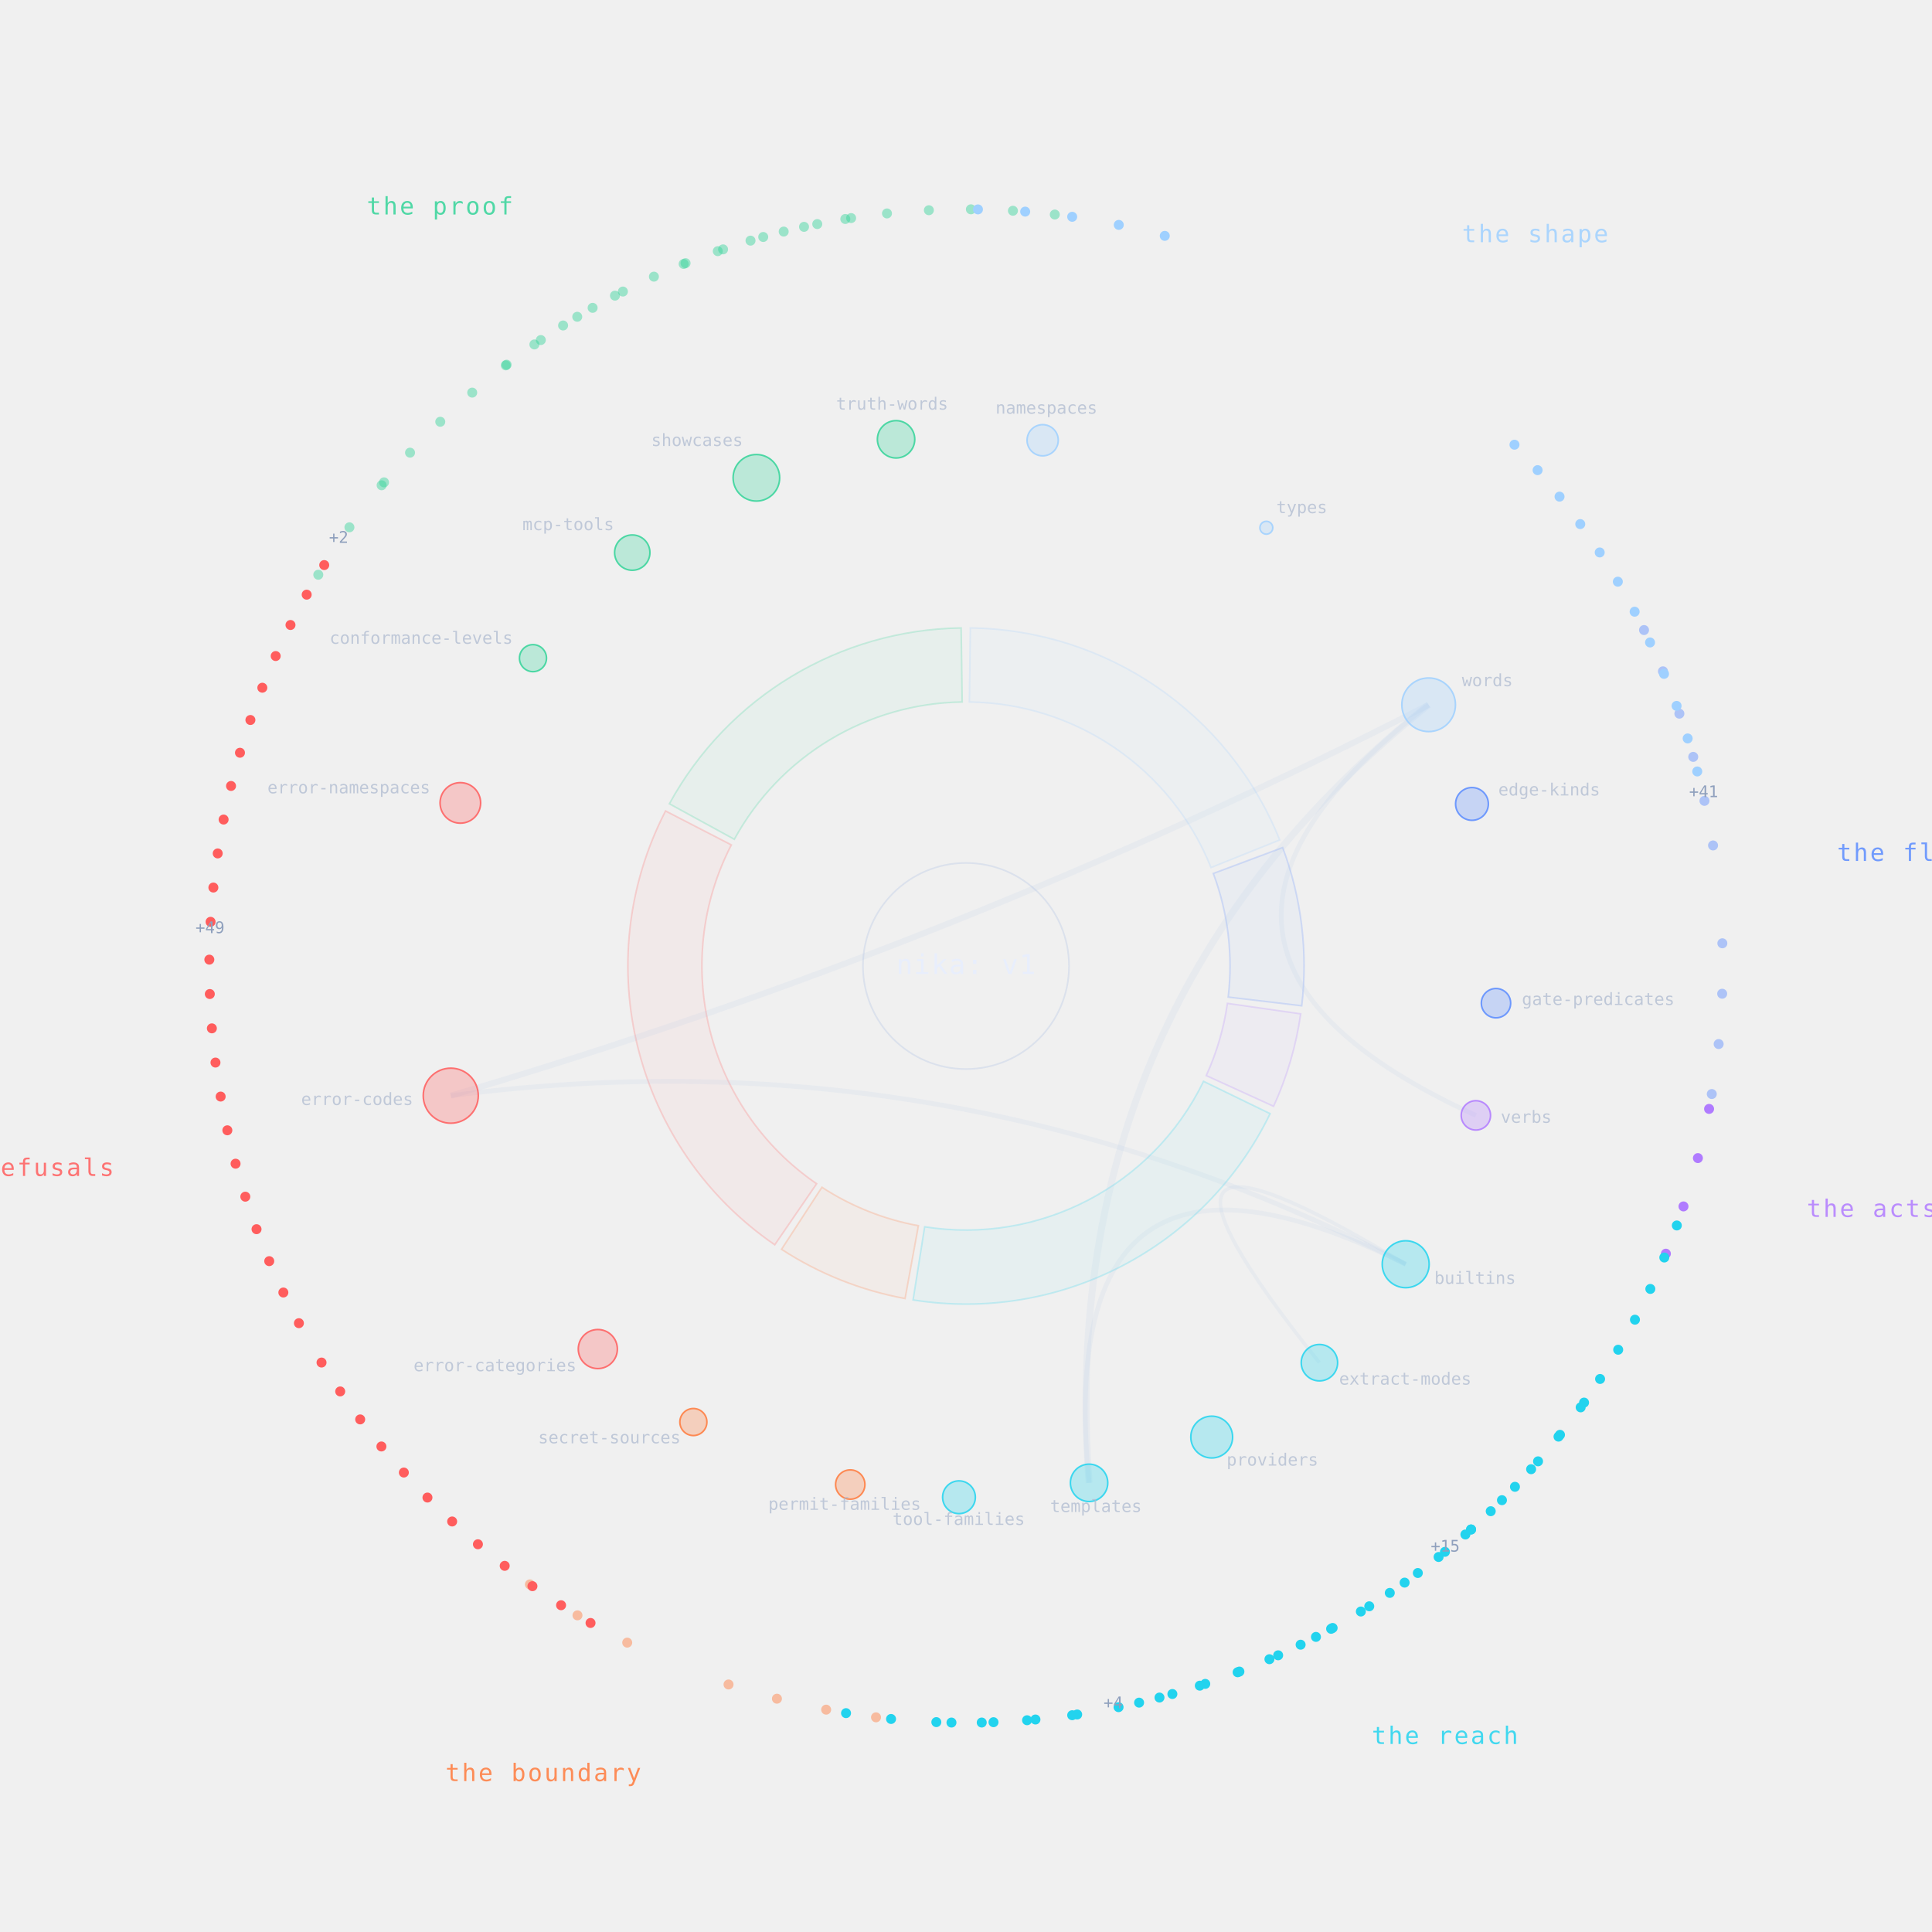
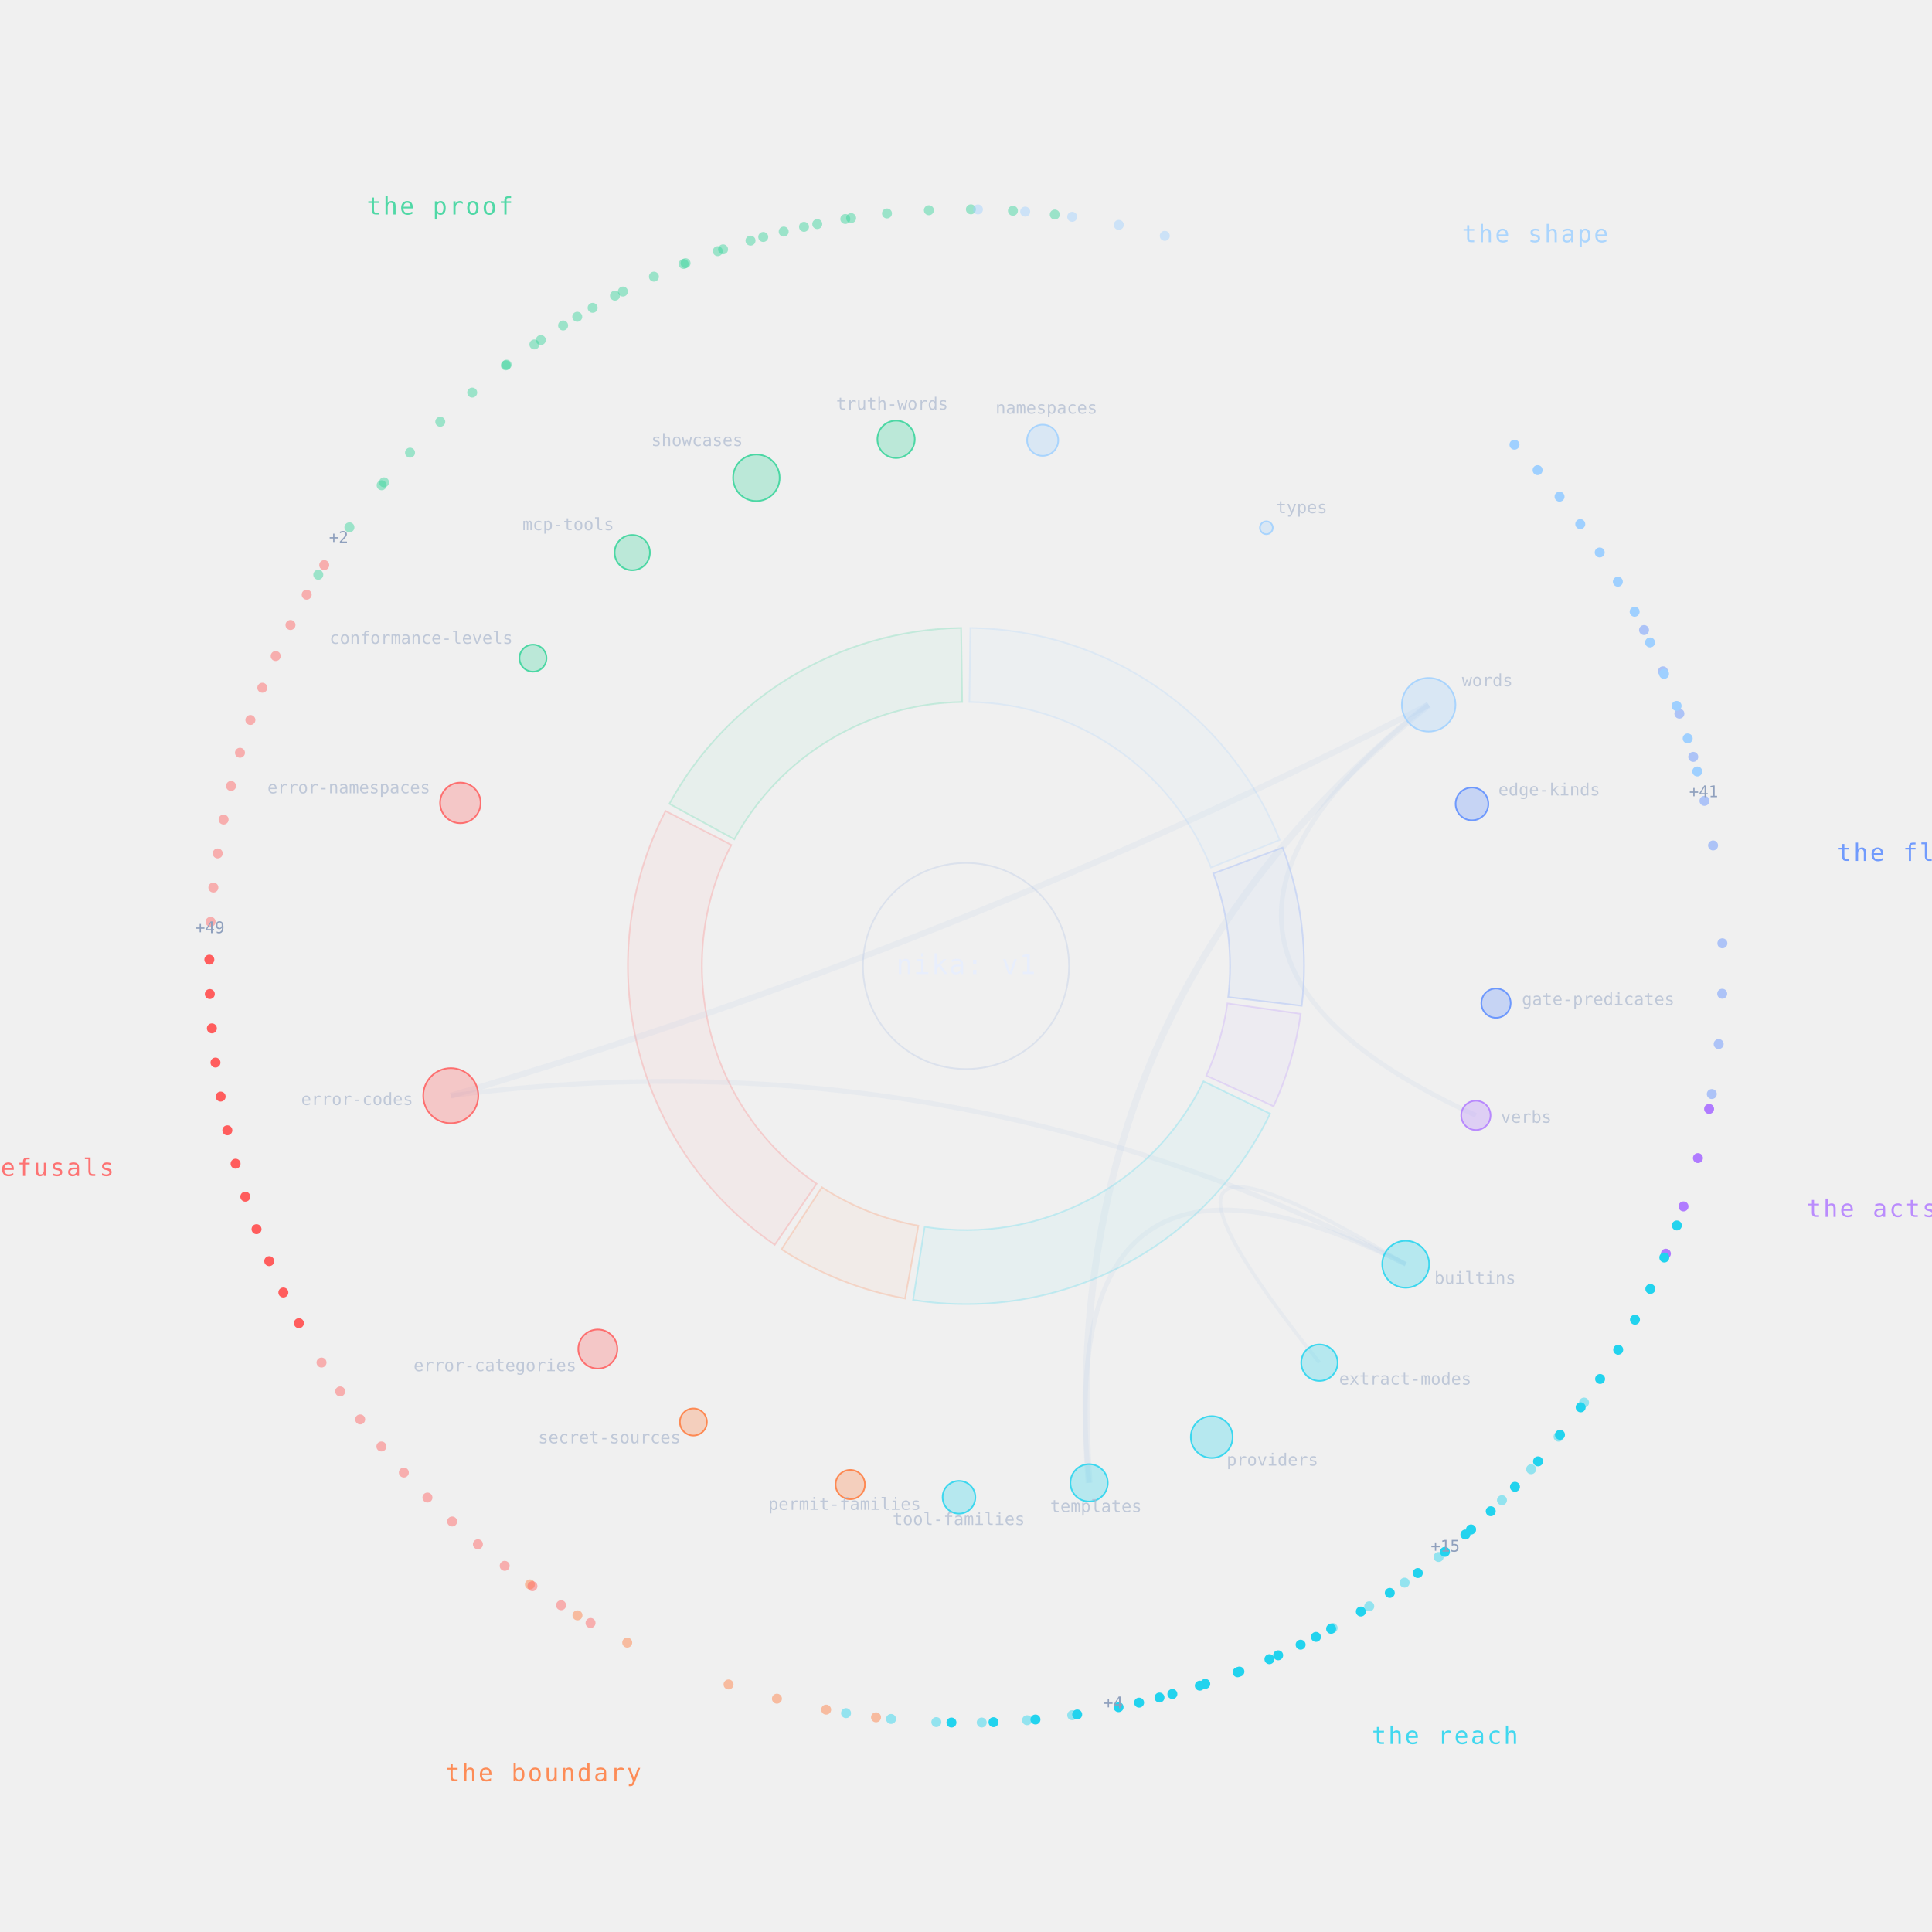
<svg xmlns="http://www.w3.org/2000/svg" class="cst" viewBox="0 0 1200 1200" role="img" aria-label="The Nika language constellation: seven layers, every set, the counted members. The list below the drawing carries the same truth in reading order.">
  <style>
  .cst { font-family: ui-monospace, 'SF Mono', Menlo, monospace; }
  .cst-sector { fill-opacity: .05; stroke-opacity: .22; stroke-width: 1; transition: fill-opacity .18s ease; }
  .cst-sector:hover { fill-opacity: .12; }
  .cst-laylab { font-size: 15px; letter-spacing: .08em; text-transform: lowercase; fill-opacity: .85; }
  .cst-setdot { stroke-opacity: .85; fill-opacity: .28; }
  .cst-setlab { font-size: 10.5px; fill: #aebad0; fill-opacity: .75; }
  .cst-star a { transform-box: fill-box; transform-origin: center; transition: transform .15s ease; }
  .cst-star a:hover, .cst-star a:focus-visible { transform: scale(1.8); }
  .cst-star a:focus-visible circle { stroke: #fff; stroke-width: 1.2; }
  .cst-star--soon { opacity: .45; }
  .cst-agg { font-size: 10px; fill: #8fa0bd; }
  .cst-agg a:hover text, .cst-agg a:focus-visible text { fill: #e8eefc; }
  .cst-lk { fill: none; stroke: #9db4e0; stroke-opacity: .10; }
  .cst-core { fill: #e8eefc; font-size: 17px; letter-spacing: .04em; }
  .cst-corering { fill: none; stroke: #9db4e0; stroke-opacity: .25; }
  @media (prefers-reduced-motion: reduce) { .cst-sector, .cst-star a { transition: none; } }
  </style>
  <path class="cst-sector" data-layer="shape" d="M 602.69 390.02 A 210 210 0 0 1 794.86 521.72 L 752.18 538.86 A 164 164 0 0 0 602.10 436.01 Z" fill="#9fd0ff" stroke="#9fd0ff" />
  <text class="cst-laylab" x="908.09" y="150.44" text-anchor="start" fill="#9fd0ff">the shape</text>
  <path class="cst-sector" data-layer="flow" d="M 796.69 526.42 A 210 210 0 0 1 808.54 624.72 L 762.86 619.31 A 164 164 0 0 0 753.60 542.53 Z" fill="#5b8cff" stroke="#5b8cff" />
  <text class="cst-laylab" x="1141.08" y="534.76" text-anchor="start" fill="#5b8cff">the flow</text>
  <path class="cst-sector" data-layer="acts" d="M 807.89 629.72 A 210 210 0 0 1 791.06 687.16 L 749.21 668.07 A 164 164 0 0 0 762.35 623.21 Z" fill="#b07bff" stroke="#b07bff" />
  <text class="cst-laylab" x="1122.24" y="755.84" text-anchor="start" fill="#b07bff">the acts</text>
  <path class="cst-sector" data-layer="reach" d="M 788.91 691.72 A 210 210 0 0 1 567.12 807.41 L 574.32 761.98 A 164 164 0 0 0 747.53 671.63 Z" fill="#22d3ee" stroke="#22d3ee" />
  <text class="cst-laylab" x="852.05" y="1083.21" text-anchor="start" fill="#22d3ee">the reach</text>
  <path class="cst-sector" data-layer="boundary" d="M 562.16 806.56 A 210 210 0 0 1 485.41 775.98 L 510.51 737.43 A 164 164 0 0 0 570.44 761.31 Z" fill="#ff7a3c" stroke="#ff7a3c" />
  <text class="cst-laylab" x="398.25" y="1106.28" text-anchor="end" fill="#ff7a3c">the boundary</text>
  <path class="cst-sector" data-layer="refusals" d="M 481.22 773.18 A 210 210 0 0 1 413.38 503.70 L 454.26 524.79 A 164 164 0 0 0 507.24 735.24 Z" fill="#ff5d5d" stroke="#ff5d5d" />
  <text class="cst-laylab" x="70.83" y="730.39" text-anchor="end" fill="#ff5d5d">the refusals</text>
  <path class="cst-sector" data-layer="proof" d="M 415.75 499.25 A 210 210 0 0 1 596.98 390.02 L 597.64 436.02 A 164 164 0 0 0 456.11 521.32 Z" fill="#34d399" stroke="#34d399" />
  <text class="cst-laylab" x="318.68" y="133.22" text-anchor="end" fill="#34d399">the proof</text>
  <path class="cst-lk" data-kind="accepts" d="M 916.69 692.78 Q 690.61 589.58 887.36 437.75" stroke-width="2.95" />
  <path class="cst-lk" data-kind="carries" d="M 873.1 785.24 Q 673.89 664.74 819.52 846.39" stroke-width="2.26" />
  <path class="cst-lk" data-kind="carries" d="M 676.45 921.02 Q 654.57 623.82 887.36 437.75" stroke-width="4.31" />
  <path class="cst-lk" data-kind="grants" d="M 676.45 921.02 Q 652.43 675.94 873.1 785.24" stroke-width="2.92" />
  <path class="cst-lk" data-kind="names" d="M 279.98 680.55 Q 592.96 639.87 873.1 785.24" stroke-width="3.03" />
  <path class="cst-lk" data-kind="names" d="M 279.98 680.55 Q 595.1 587.75 887.36 437.75" stroke-width="3.78" />
  <circle class="cst-setdot" data-set="verbs" cx="916.69" cy="692.78" r="9.11" fill="#b07bff" stroke="#b07bff" />
  <text class="cst-setlab" x="932.13" y="697.39" text-anchor="start">verbs</text>
  <circle class="cst-setdot" data-set="permit-families" cx="528.11" cy="922.07" r="9.11" fill="#ff7a3c" stroke="#ff7a3c" />
  <text class="cst-setlab" x="524.61" y="937.79" text-anchor="middle">permit-families</text>
  <circle class="cst-setdot" data-set="secret-sources" cx="430.67" cy="883.25" r="8.4" fill="#ff7a3c" stroke="#ff7a3c" />
  <text class="cst-setlab" x="422.76" y="896.47" text-anchor="end">secret-sources</text>
  <circle class="cst-setdot" data-set="edge-kinds" cx="914.27" cy="499.33" r="10.18" fill="#5b8cff" stroke="#5b8cff" />
  <text class="cst-setlab" x="930.63" y="494.09" text-anchor="start">edge-kinds</text>
  <circle class="cst-setdot" data-set="gate-predicates" cx="929.19" cy="623.08" r="9.11" fill="#5b8cff" stroke="#5b8cff" />
  <text class="cst-setlab" x="945.26" y="624.21" text-anchor="start">gate-predicates</text>
  <circle class="cst-setdot" data-set="conformance-levels" cx="331.04" cy="408.79" r="8.4" fill="#34d399" stroke="#34d399" />
  <text class="cst-setlab" x="318.49" y="399.86" text-anchor="end">conformance-levels</text>
  <circle class="cst-setdot" data-set="mcp-tools" cx="392.71" cy="343.23" r="10.97" fill="#34d399" stroke="#34d399" />
  <text class="cst-setlab" x="381.38" y="329.28" text-anchor="end">mcp-tools</text>
  <circle class="cst-setdot" data-set="showcases" cx="469.8" cy="296.77" r="14.46" fill="#34d399" stroke="#34d399" />
  <text class="cst-setlab" x="461.40" y="277.02" text-anchor="end">showcases</text>
  <circle class="cst-setdot" data-set="truth-words" cx="556.57" cy="272.87" r="11.61" fill="#34d399" stroke="#34d399" />
  <text class="cst-setlab" x="554.11" y="254.42" text-anchor="middle">truth-words</text>
  <circle class="cst-setdot" data-set="builtins" cx="873.1" cy="785.24" r="14.58" fill="#22d3ee" stroke="#22d3ee" />
  <text class="cst-setlab" x="890.91" y="797.42" text-anchor="start">builtins</text>
  <circle class="cst-setdot" data-set="extract-modes" cx="819.52" cy="846.39" r="11.31" fill="#22d3ee" stroke="#22d3ee" />
  <text class="cst-setlab" x="831.74" y="860.02" text-anchor="start">extract-modes</text>
  <circle class="cst-setdot" data-set="providers" cx="752.62" cy="892.59" r="12.99" fill="#22d3ee" stroke="#22d3ee" />
  <text class="cst-setlab" x="761.87" y="910.31" text-anchor="start">providers</text>
  <circle class="cst-setdot" data-set="templates" cx="676.45" cy="921.02" r="11.61" fill="#22d3ee" stroke="#22d3ee" />
  <text class="cst-setlab" x="680.71" y="939.14" text-anchor="middle">templates</text>
  <circle class="cst-setdot" data-set="tool-families" cx="595.64" cy="929.97" r="10.18" fill="#22d3ee" stroke="#22d3ee" />
  <text class="cst-setlab" x="595.48" y="947.15" text-anchor="middle">tool-families</text>
  <circle class="cst-setdot" data-set="error-categories" cx="371.32" cy="837.92" r="12.14" fill="#ff5d5d" stroke="#ff5d5d" />
  <text class="cst-setlab" x="358.01" y="851.67" text-anchor="end">error-categories</text>
  <circle class="cst-setdot" data-set="error-codes" cx="279.98" cy="680.55" r="17.1" fill="#ff5d5d" stroke="#ff5d5d" />
  <text class="cst-setlab" x="256.58" y="686.32" text-anchor="end">error-codes</text>
  <circle class="cst-setdot" data-set="error-namespaces" cx="285.93" cy="498.7" r="12.6" fill="#ff5d5d" stroke="#ff5d5d" />
  <text class="cst-setlab" x="267.25" y="492.75" text-anchor="end">error-namespaces</text>
  <circle class="cst-setdot" data-set="namespaces" cx="647.62" cy="273.45" r="9.69" fill="#9fd0ff" stroke="#9fd0ff" />
  <text class="cst-setlab" x="649.96" y="256.93" text-anchor="middle">namespaces</text>
  <circle class="cst-setdot" data-set="types" cx="786.55" cy="327.79" r="4" fill="#9fd0ff" stroke="#9fd0ff" />
  <text class="cst-setlab" x="792.77" y="318.72" text-anchor="start">types</text>
  <circle class="cst-setdot" data-set="words" cx="887.36" cy="437.75" r="16.66" fill="#9fd0ff" stroke="#9fd0ff" />
  <text class="cst-setlab" x="908.01" y="426.20" text-anchor="start">words</text>
  <g class="cst-star">
    <a href="/verbs/agent" tabindex="-1">
      <circle cx="1061.54" cy="688.76" r="3.1" fill="#b07bff" stroke="#b07bff" stroke-width="0" />
    </a>
  </g>
  <g class="cst-star">
    <a href="/verbs/exec" tabindex="-1">
      <circle cx="1054.6" cy="719.31" r="3.1" fill="#b07bff" stroke="#b07bff" stroke-width="0" />
    </a>
  </g>
  <g class="cst-star">
    <a href="/verbs/infer" tabindex="-1">
      <circle cx="1045.65" cy="749.33" r="3.1" fill="#b07bff" stroke="#b07bff" stroke-width="0" />
    </a>
  </g>
  <g class="cst-star">
    <a href="/verbs/invoke" tabindex="-1">
      <circle cx="1034.71" cy="778.69" r="3.1" fill="#b07bff" stroke="#b07bff" stroke-width="0" />
    </a>
  </g>
  <g class="cst-star cst-star--soon">
    <circle cx="544.11" cy="1066.66" r="3.1" fill="#ff7a3c" stroke="#ff7a3c" stroke-width="0" />
  </g>
  <g class="cst-star cst-star--soon">
    <circle cx="513.14" cy="1061.9" r="3.1" fill="#ff7a3c" stroke="#ff7a3c" stroke-width="0" />
  </g>
  <g class="cst-star cst-star--soon">
    <circle cx="482.57" cy="1055.09" r="3.1" fill="#ff7a3c" stroke="#ff7a3c" stroke-width="0" />
  </g>
  <g class="cst-star cst-star--soon">
    <circle cx="452.51" cy="1046.26" r="3.1" fill="#ff7a3c" stroke="#ff7a3c" stroke-width="0" />
  </g>
  <g class="cst-star cst-star--soon">
    <circle cx="389.58" cy="1020.26" r="3.1" fill="#ff7a3c" stroke="#ff7a3c" stroke-width="0" />
  </g>
  <g class="cst-star cst-star--soon">
    <circle cx="358.68" cy="1003.32" r="3.1" fill="#ff7a3c" stroke="#ff7a3c" stroke-width="0" />
  </g>
  <g class="cst-star cst-star--soon">
    <circle cx="329.14" cy="984.1" r="3.1" fill="#ff7a3c" stroke="#ff7a3c" stroke-width="0" />
  </g>
  <g class="cst-star cst-star--soon">
    <circle cx="1021.14" cy="391.34" r="3.1" fill="#5b8cff" stroke="#5b8cff" stroke-width="0" />
  </g>
  <g class="cst-star cst-star--soon">
    <circle cx="1032.9" cy="416.97" r="3.1" fill="#5b8cff" stroke="#5b8cff" stroke-width="0" />
  </g>
  <g class="cst-star cst-star--soon">
    <circle cx="1043.09" cy="443.26" r="3.1" fill="#5b8cff" stroke="#5b8cff" stroke-width="0" />
  </g>
  <g class="cst-star cst-star--soon">
    <circle cx="1051.7" cy="470.11" r="3.1" fill="#5b8cff" stroke="#5b8cff" stroke-width="0" />
  </g>
  <g class="cst-star cst-star--soon">
    <circle cx="1058.67" cy="497.43" r="3.1" fill="#5b8cff" stroke="#5b8cff" stroke-width="0" />
  </g>
  <g class="cst-star cst-star--soon">
    <circle cx="1064" cy="525.12" r="3.1" fill="#5b8cff" stroke="#5b8cff" stroke-width="0" />
  </g>
  <g class="cst-star cst-star--soon">
    <circle cx="1069.79" cy="585.9" r="3.1" fill="#5b8cff" stroke="#5b8cff" stroke-width="0" />
  </g>
  <g class="cst-star cst-star--soon">
    <circle cx="1069.68" cy="617.23" r="3.1" fill="#5b8cff" stroke="#5b8cff" stroke-width="0" />
  </g>
  <g class="cst-star cst-star--soon">
    <circle cx="1067.49" cy="648.48" r="3.1" fill="#5b8cff" stroke="#5b8cff" stroke-width="0" />
  </g>
  <g class="cst-star cst-star--soon">
    <circle cx="1063.22" cy="679.52" r="3.1" fill="#5b8cff" stroke="#5b8cff" stroke-width="0" />
  </g>
  <g class="cst-star cst-star--soon">
    <circle cx="197.7" cy="356.98" r="3.1" fill="#34d399" stroke="#34d399" stroke-width="0" />
  </g>
  <g class="cst-star cst-star--soon">
    <circle cx="217.04" cy="327.52" r="3.1" fill="#34d399" stroke="#34d399" stroke-width="0" />
  </g>
  <g class="cst-star cst-star--soon">
    <circle cx="238.54" cy="299.59" r="3.1" fill="#34d399" stroke="#34d399" stroke-width="0" />
  </g>
  <g class="cst-star cst-star--soon">
    <circle cx="237.04" cy="301.41" r="3.1" fill="#34d399" stroke="#34d399" stroke-width="0" />
  </g>
  <g class="cst-star cst-star--soon">
    <circle cx="254.68" cy="281.16" r="3.1" fill="#34d399" stroke="#34d399" stroke-width="0" />
  </g>
  <g class="cst-star cst-star--soon">
    <circle cx="273.46" cy="261.96" r="3.1" fill="#34d399" stroke="#34d399" stroke-width="0" />
  </g>
  <g class="cst-star cst-star--soon">
    <circle cx="293.3" cy="243.86" r="3.1" fill="#34d399" stroke="#34d399" stroke-width="0" />
  </g>
  <g class="cst-star cst-star--soon">
    <circle cx="314.14" cy="226.93" r="3.1" fill="#34d399" stroke="#34d399" stroke-width="0" />
  </g>
  <g class="cst-star cst-star--soon">
    <circle cx="335.91" cy="211.21" r="3.1" fill="#34d399" stroke="#34d399" stroke-width="0" />
  </g>
  <g class="cst-star cst-star--soon">
    <circle cx="358.54" cy="196.76" r="3.1" fill="#34d399" stroke="#34d399" stroke-width="0" />
  </g>
  <g class="cst-star cst-star--soon">
    <circle cx="381.97" cy="183.63" r="3.1" fill="#34d399" stroke="#34d399" stroke-width="0" />
  </g>
  <g class="cst-star cst-star--soon">
    <circle cx="314.67" cy="226.52" r="3.1" fill="#34d399" stroke="#34d399" stroke-width="0" />
  </g>
  <g class="cst-star cst-star--soon">
    <circle cx="331.93" cy="213.94" r="3.1" fill="#34d399" stroke="#34d399" stroke-width="0" />
  </g>
  <g class="cst-star cst-star--soon">
    <circle cx="349.75" cy="202.16" r="3.1" fill="#34d399" stroke="#34d399" stroke-width="0" />
  </g>
  <g class="cst-star cst-star--soon">
    <circle cx="368.09" cy="191.2" r="3.1" fill="#34d399" stroke="#34d399" stroke-width="0" />
  </g>
  <g class="cst-star cst-star--soon">
    <circle cx="386.9" cy="181.08" r="3.1" fill="#34d399" stroke="#34d399" stroke-width="0" />
  </g>
  <g class="cst-star cst-star--soon">
    <circle cx="406.16" cy="171.83" r="3.1" fill="#34d399" stroke="#34d399" stroke-width="0" />
  </g>
  <g class="cst-star cst-star--soon">
    <circle cx="425.82" cy="163.47" r="3.1" fill="#34d399" stroke="#34d399" stroke-width="0" />
  </g>
  <g class="cst-star cst-star--soon">
    <circle cx="445.83" cy="156" r="3.1" fill="#34d399" stroke="#34d399" stroke-width="0" />
  </g>
  <g class="cst-star cst-star--soon">
    <circle cx="466.16" cy="149.46" r="3.1" fill="#34d399" stroke="#34d399" stroke-width="0" />
  </g>
  <g class="cst-star cst-star--soon">
    <circle cx="486.77" cy="143.84" r="3.1" fill="#34d399" stroke="#34d399" stroke-width="0" />
  </g>
  <g class="cst-star cst-star--soon">
    <circle cx="507.62" cy="139.17" r="3.1" fill="#34d399" stroke="#34d399" stroke-width="0" />
  </g>
  <g class="cst-star cst-star--soon">
    <circle cx="528.65" cy="135.45" r="3.1" fill="#34d399" stroke="#34d399" stroke-width="0" />
  </g>
  <g class="cst-star cst-star--soon">
    <circle cx="424.63" cy="163.95" r="3.1" fill="#34d399" stroke="#34d399" stroke-width="0" />
  </g>
  <g class="cst-star cst-star--soon">
    <circle cx="449.11" cy="154.88" r="3.1" fill="#34d399" stroke="#34d399" stroke-width="0" />
  </g>
  <g class="cst-star cst-star--soon">
    <circle cx="474.06" cy="147.19" r="3.1" fill="#34d399" stroke="#34d399" stroke-width="0" />
  </g>
  <g class="cst-star cst-star--soon">
    <circle cx="499.4" cy="140.89" r="3.1" fill="#34d399" stroke="#34d399" stroke-width="0" />
  </g>
  <g class="cst-star cst-star--soon">
    <circle cx="525.04" cy="136.02" r="3.1" fill="#34d399" stroke="#34d399" stroke-width="0" />
  </g>
  <g class="cst-star cst-star--soon">
    <circle cx="550.92" cy="132.57" r="3.1" fill="#34d399" stroke="#34d399" stroke-width="0" />
  </g>
  <g class="cst-star cst-star--soon">
    <circle cx="576.95" cy="130.57" r="3.1" fill="#34d399" stroke="#34d399" stroke-width="0" />
  </g>
  <g class="cst-star cst-star--soon">
    <circle cx="603.05" cy="130.01" r="3.1" fill="#34d399" stroke="#34d399" stroke-width="0" />
  </g>
  <g class="cst-star cst-star--soon">
    <circle cx="629.15" cy="130.9" r="3.1" fill="#34d399" stroke="#34d399" stroke-width="0" />
  </g>
  <g class="cst-star cst-star--soon">
    <circle cx="655.15" cy="133.25" r="3.1" fill="#34d399" stroke="#34d399" stroke-width="0" />
  </g>
  <g class="cst-star">
    <a href="/tools/assert" tabindex="-1">
      <circle cx="1041.51" cy="761.16" r="3.1" fill="#22d3ee" stroke="#22d3ee" stroke-width="0" />
    </a>
  </g>
  <g class="cst-star">
    <a href="/tools/chart" tabindex="-1">
      <circle cx="1033.73" cy="781.06" r="3.1" fill="#22d3ee" stroke="#22d3ee" stroke-width="0" />
    </a>
  </g>
  <g class="cst-star">
    <a href="/tools/compose" tabindex="-1">
      <circle cx="1025.05" cy="800.58" r="3.1" fill="#22d3ee" stroke="#22d3ee" stroke-width="0" />
    </a>
  </g>
  <g class="cst-star">
    <a href="/tools/convert" tabindex="-1">
      <circle cx="1015.5" cy="819.68" r="3.1" fill="#22d3ee" stroke="#22d3ee" stroke-width="0" />
    </a>
  </g>
  <g class="cst-star">
    <a href="/tools/date" tabindex="-1">
      <circle cx="1005.09" cy="838.34" r="3.1" fill="#22d3ee" stroke="#22d3ee" stroke-width="0" />
    </a>
  </g>
  <g class="cst-star">
    <a href="/tools/done" tabindex="-1">
      <circle cx="993.84" cy="856.5" r="3.1" fill="#22d3ee" stroke="#22d3ee" stroke-width="0" />
    </a>
  </g>
  <g class="cst-star">
    <a href="/tools/edit" tabindex="-1">
      <circle cx="981.78" cy="874.13" r="3.1" fill="#22d3ee" stroke="#22d3ee" stroke-width="0" />
    </a>
  </g>
  <g class="cst-star">
    <a href="/tools/emit" tabindex="-1">
      <circle cx="968.93" cy="891.19" r="3.1" fill="#22d3ee" stroke="#22d3ee" stroke-width="0" />
    </a>
  </g>
  <g class="cst-star">
    <a href="/tools/fetch" tabindex="-1">
      <circle cx="955.31" cy="907.66" r="3.1" fill="#22d3ee" stroke="#22d3ee" stroke-width="0" />
    </a>
  </g>
  <g class="cst-star">
    <a href="/tools/glob" tabindex="-1">
      <circle cx="940.97" cy="923.48" r="3.1" fill="#22d3ee" stroke="#22d3ee" stroke-width="0" />
    </a>
  </g>
  <g class="cst-star">
    <a href="/tools/grep" tabindex="-1">
      <circle cx="925.92" cy="938.64" r="3.1" fill="#22d3ee" stroke="#22d3ee" stroke-width="0" />
    </a>
  </g>
  <g class="cst-star">
    <a href="/tools/hash" tabindex="-1">
      <circle cx="910.19" cy="953.1" r="3.1" fill="#22d3ee" stroke="#22d3ee" stroke-width="0" />
    </a>
  </g>
-   <g class="cst-star">
-     <a href="/tools/fetch#mode-article" tabindex="-1">
-       <circle cx="983.88" cy="871.17" r="3.1" fill="#22d3ee" stroke="#22d3ee" stroke-width="0" />
-     </a>
-   </g>
-   <g class="cst-star">
-     <a href="/tools/fetch#mode-feed" tabindex="-1">
-       <circle cx="968.03" cy="892.32" r="3.1" fill="#22d3ee" stroke="#22d3ee" stroke-width="0" />
-     </a>
-   </g>
-   <g class="cst-star">
-     <a href="/tools/fetch#mode-jq" tabindex="-1">
-       <circle cx="951.01" cy="912.55" r="3.1" fill="#22d3ee" stroke="#22d3ee" stroke-width="0" />
-     </a>
-   </g>
-   <g class="cst-star">
-     <a href="/tools/fetch#mode-links" tabindex="-1">
-       <circle cx="932.89" cy="931.79" r="3.1" fill="#22d3ee" stroke="#22d3ee" stroke-width="0" />
-     </a>
-   </g>
-   <g class="cst-star">
-     <a href="/tools/fetch#mode-markdown" tabindex="-1">
-       <circle cx="913.71" cy="949.98" r="3.1" fill="#22d3ee" stroke="#22d3ee" stroke-width="0" />
-     </a>
-   </g>
-   <g class="cst-star">
-     <a href="/tools/fetch#mode-metadata" tabindex="-1">
-       <circle cx="893.54" cy="967.07" r="3.1" fill="#22d3ee" stroke="#22d3ee" stroke-width="0" />
-     </a>
-   </g>
-   <g class="cst-star">
-     <a href="/tools/fetch#mode-selector" tabindex="-1">
-       <circle cx="872.43" cy="982.99" r="3.1" fill="#22d3ee" stroke="#22d3ee" stroke-width="0" />
-     </a>
-   </g>
-   <g class="cst-star">
-     <a href="/tools/fetch#mode-sitemap" tabindex="-1">
-       <circle cx="850.47" cy="997.7" r="3.1" fill="#22d3ee" stroke="#22d3ee" stroke-width="0" />
-     </a>
-   </g>
-   <g class="cst-star">
-     <a href="/tools/fetch#mode-text" tabindex="-1">
-       <circle cx="827.72" cy="1011.15" r="3.1" fill="#22d3ee" stroke="#22d3ee" stroke-width="0" />
-     </a>
+   <g class="cst-star cst-star--soon">
+     <circle cx="983.88" cy="871.17" r="3.1" fill="#22d3ee" stroke="#22d3ee" stroke-width="0" />
+   </g>
+   <g class="cst-star cst-star--soon">
+     <circle cx="968.03" cy="892.32" r="3.1" fill="#22d3ee" stroke="#22d3ee" stroke-width="0" />
+   </g>
+   <g class="cst-star cst-star--soon">
+     <circle cx="951.01" cy="912.55" r="3.1" fill="#22d3ee" stroke="#22d3ee" stroke-width="0" />
+   </g>
+   <g class="cst-star cst-star--soon">
+     <circle cx="932.89" cy="931.79" r="3.1" fill="#22d3ee" stroke="#22d3ee" stroke-width="0" />
+   </g>
+   <g class="cst-star cst-star--soon">
+     <circle cx="913.71" cy="949.98" r="3.1" fill="#22d3ee" stroke="#22d3ee" stroke-width="0" />
+   </g>
+   <g class="cst-star cst-star--soon">
+     <circle cx="893.54" cy="967.07" r="3.1" fill="#22d3ee" stroke="#22d3ee" stroke-width="0" />
+   </g>
+   <g class="cst-star cst-star--soon">
+     <circle cx="872.43" cy="982.99" r="3.1" fill="#22d3ee" stroke="#22d3ee" stroke-width="0" />
+   </g>
+   <g class="cst-star cst-star--soon">
+     <circle cx="850.47" cy="997.7" r="3.1" fill="#22d3ee" stroke="#22d3ee" stroke-width="0" />
+   </g>
+   <g class="cst-star cst-star--soon">
+     <circle cx="827.72" cy="1011.15" r="3.1" fill="#22d3ee" stroke="#22d3ee" stroke-width="0" />
  </g>
  <g class="cst-star">
    <a href="/providers#anthropic" tabindex="-1">
      <circle cx="913.71" cy="949.98" r="3.1" fill="#22d3ee" stroke="#22d3ee" stroke-width="0" />
    </a>
  </g>
  <g class="cst-star">
    <a href="/providers#deepseek" tabindex="-1">
      <circle cx="897.48" cy="963.88" r="3.1" fill="#22d3ee" stroke="#22d3ee" stroke-width="0" />
    </a>
  </g>
  <g class="cst-star">
    <a href="/providers#gemini" tabindex="-1">
      <circle cx="880.64" cy="977.02" r="3.1" fill="#22d3ee" stroke="#22d3ee" stroke-width="0" />
    </a>
  </g>
  <g class="cst-star">
    <a href="/providers#groq" tabindex="-1">
      <circle cx="863.22" cy="989.38" r="3.1" fill="#22d3ee" stroke="#22d3ee" stroke-width="0" />
    </a>
  </g>
  <g class="cst-star">
    <a href="/providers#huggingface" tabindex="-1">
      <circle cx="845.25" cy="1000.94" r="3.1" fill="#22d3ee" stroke="#22d3ee" stroke-width="0" />
    </a>
  </g>
  <g class="cst-star">
    <a href="/providers#llamacpp" tabindex="-1">
      <circle cx="826.78" cy="1011.67" r="3.1" fill="#22d3ee" stroke="#22d3ee" stroke-width="0" />
    </a>
  </g>
  <g class="cst-star">
    <a href="/providers#lmstudio" tabindex="-1">
      <circle cx="807.84" cy="1021.55" r="3.1" fill="#22d3ee" stroke="#22d3ee" stroke-width="0" />
    </a>
  </g>
  <g class="cst-star">
    <a href="/providers#localai" tabindex="-1">
      <circle cx="788.47" cy="1030.56" r="3.1" fill="#22d3ee" stroke="#22d3ee" stroke-width="0" />
    </a>
  </g>
  <g class="cst-star">
    <a href="/providers#mistral" tabindex="-1">
      <circle cx="768.71" cy="1038.67" r="3.1" fill="#22d3ee" stroke="#22d3ee" stroke-width="0" />
    </a>
  </g>
  <g class="cst-star">
    <a href="/providers#mock" tabindex="-1">
      <circle cx="748.61" cy="1045.89" r="3.1" fill="#22d3ee" stroke="#22d3ee" stroke-width="0" />
    </a>
  </g>
  <g class="cst-star">
    <a href="/providers#nvidia" tabindex="-1">
      <circle cx="728.19" cy="1052.18" r="3.1" fill="#22d3ee" stroke="#22d3ee" stroke-width="0" />
    </a>
  </g>
  <g class="cst-star">
    <a href="/providers#ollama" tabindex="-1">
      <circle cx="707.51" cy="1057.54" r="3.1" fill="#22d3ee" stroke="#22d3ee" stroke-width="0" />
    </a>
  </g>
  <g class="cst-star">
    <a href="/templates/agent-loop" tabindex="-1">
      <circle cx="817.37" cy="1016.71" r="3.1" fill="#22d3ee" stroke="#22d3ee" stroke-width="0" />
    </a>
  </g>
  <g class="cst-star">
    <a href="/templates/api-upload-and-create" tabindex="-1">
      <circle cx="793.89" cy="1028.14" r="3.1" fill="#22d3ee" stroke="#22d3ee" stroke-width="0" />
    </a>
  </g>
  <g class="cst-star">
    <a href="/templates/chain" tabindex="-1">
      <circle cx="769.82" cy="1038.25" r="3.1" fill="#22d3ee" stroke="#22d3ee" stroke-width="0" />
    </a>
  </g>
  <g class="cst-star">
    <a href="/templates/docker-report" tabindex="-1">
      <circle cx="745.22" cy="1047" r="3.1" fill="#22d3ee" stroke="#22d3ee" stroke-width="0" />
    </a>
  </g>
  <g class="cst-star">
    <a href="/templates/etl-state" tabindex="-1">
      <circle cx="720.18" cy="1054.38" r="3.1" fill="#22d3ee" stroke="#22d3ee" stroke-width="0" />
    </a>
  </g>
  <g class="cst-star">
    <a href="/templates/fanout" tabindex="-1">
      <circle cx="694.76" cy="1060.35" r="3.1" fill="#22d3ee" stroke="#22d3ee" stroke-width="0" />
    </a>
  </g>
  <g class="cst-star">
    <a href="/templates/gate-and-act" tabindex="-1">
      <circle cx="669.06" cy="1064.9" r="3.1" fill="#22d3ee" stroke="#22d3ee" stroke-width="0" />
    </a>
  </g>
  <g class="cst-star">
    <a href="/templates/human-gated-ship" tabindex="-1">
      <circle cx="643.14" cy="1068.02" r="3.1" fill="#22d3ee" stroke="#22d3ee" stroke-width="0" />
    </a>
  </g>
  <g class="cst-star">
    <a href="/templates/media-asset-pack" tabindex="-1">
      <circle cx="617.08" cy="1069.69" r="3.1" fill="#22d3ee" stroke="#22d3ee" stroke-width="0" />
    </a>
  </g>
  <g class="cst-star">
    <a href="/templates/website-brief" tabindex="-1">
      <circle cx="590.97" cy="1069.91" r="3.1" fill="#22d3ee" stroke="#22d3ee" stroke-width="0" />
    </a>
  </g>
-   <g class="cst-star">
-     <a href="/tools#core" tabindex="-1">
-       <circle cx="665.96" cy="1065.35" r="3.1" fill="#22d3ee" stroke="#22d3ee" stroke-width="0" />
-     </a>
-   </g>
-   <g class="cst-star">
-     <a href="/tools#data" tabindex="-1">
-       <circle cx="637.93" cy="1068.47" r="3.1" fill="#22d3ee" stroke="#22d3ee" stroke-width="0" />
-     </a>
-   </g>
-   <g class="cst-star">
-     <a href="/tools#file" tabindex="-1">
-       <circle cx="609.77" cy="1069.9" r="3.1" fill="#22d3ee" stroke="#22d3ee" stroke-width="0" />
-     </a>
-   </g>
-   <g class="cst-star">
-     <a href="/tools#introspection" tabindex="-1">
-       <circle cx="581.58" cy="1069.64" r="3.1" fill="#22d3ee" stroke="#22d3ee" stroke-width="0" />
-     </a>
-   </g>
-   <g class="cst-star">
-     <a href="/tools#media" tabindex="-1">
-       <circle cx="553.45" cy="1067.69" r="3.1" fill="#22d3ee" stroke="#22d3ee" stroke-width="0" />
-     </a>
-   </g>
-   <g class="cst-star">
-     <a href="/tools#network" tabindex="-1">
-       <circle cx="525.49" cy="1064.06" r="3.1" fill="#22d3ee" stroke="#22d3ee" stroke-width="0" />
-     </a>
-   </g>
-   <g class="cst-star">
-     <a href="/errors#cat-budget_error" tabindex="-1">
-       <circle cx="366.79" cy="1008.06" r="3.1" fill="#ff5d5d" stroke="#ff5d5d" stroke-width="0" />
-     </a>
-   </g>
-   <g class="cst-star">
-     <a href="/errors#cat-cancelled" tabindex="-1">
-       <circle cx="348.49" cy="997.04" r="3.1" fill="#ff5d5d" stroke="#ff5d5d" stroke-width="0" />
-     </a>
-   </g>
-   <g class="cst-star">
-     <a href="/errors#cat-internal_error" tabindex="-1">
-       <circle cx="330.71" cy="985.2" r="3.1" fill="#ff5d5d" stroke="#ff5d5d" stroke-width="0" />
-     </a>
-   </g>
-   <g class="cst-star">
-     <a href="/errors#cat-network_error" tabindex="-1">
-       <circle cx="313.48" cy="972.57" r="3.1" fill="#ff5d5d" stroke="#ff5d5d" stroke-width="0" />
-     </a>
-   </g>
-   <g class="cst-star">
-     <a href="/errors#cat-parse_error" tabindex="-1">
-       <circle cx="296.85" cy="959.17" r="3.1" fill="#ff5d5d" stroke="#ff5d5d" stroke-width="0" />
-     </a>
-   </g>
-   <g class="cst-star">
-     <a href="/errors#cat-process_error" tabindex="-1">
-       <circle cx="280.84" cy="945.02" r="3.1" fill="#ff5d5d" stroke="#ff5d5d" stroke-width="0" />
-     </a>
-   </g>
-   <g class="cst-star">
-     <a href="/errors#cat-provider_error" tabindex="-1">
-       <circle cx="265.5" cy="930.16" r="3.1" fill="#ff5d5d" stroke="#ff5d5d" stroke-width="0" />
-     </a>
-   </g>
-   <g class="cst-star">
-     <a href="/errors#cat-security_error" tabindex="-1">
-       <circle cx="250.84" cy="914.62" r="3.1" fill="#ff5d5d" stroke="#ff5d5d" stroke-width="0" />
-     </a>
-   </g>
-   <g class="cst-star">
-     <a href="/errors#cat-timeout_error" tabindex="-1">
-       <circle cx="236.9" cy="898.43" r="3.1" fill="#ff5d5d" stroke="#ff5d5d" stroke-width="0" />
-     </a>
-   </g>
-   <g class="cst-star">
-     <a href="/errors#cat-tool_error" tabindex="-1">
-       <circle cx="223.72" cy="881.62" r="3.1" fill="#ff5d5d" stroke="#ff5d5d" stroke-width="0" />
-     </a>
-   </g>
-   <g class="cst-star">
-     <a href="/errors#cat-validation_error" tabindex="-1">
-       <circle cx="211.31" cy="864.24" r="3.1" fill="#ff5d5d" stroke="#ff5d5d" stroke-width="0" />
-     </a>
-   </g>
-   <g class="cst-star">
-     <a href="/errors#cat-variable_error" tabindex="-1">
-       <circle cx="199.71" cy="846.3" r="3.1" fill="#ff5d5d" stroke="#ff5d5d" stroke-width="0" />
-     </a>
+   <g class="cst-star cst-star--soon">
+     <circle cx="665.96" cy="1065.35" r="3.1" fill="#22d3ee" stroke="#22d3ee" stroke-width="0" />
+   </g>
+   <g class="cst-star cst-star--soon">
+     <circle cx="637.93" cy="1068.47" r="3.1" fill="#22d3ee" stroke="#22d3ee" stroke-width="0" />
+   </g>
+   <g class="cst-star cst-star--soon">
+     <circle cx="609.77" cy="1069.9" r="3.1" fill="#22d3ee" stroke="#22d3ee" stroke-width="0" />
+   </g>
+   <g class="cst-star cst-star--soon">
+     <circle cx="581.58" cy="1069.64" r="3.1" fill="#22d3ee" stroke="#22d3ee" stroke-width="0" />
+   </g>
+   <g class="cst-star cst-star--soon">
+     <circle cx="553.45" cy="1067.69" r="3.1" fill="#22d3ee" stroke="#22d3ee" stroke-width="0" />
+   </g>
+   <g class="cst-star cst-star--soon">
+     <circle cx="525.49" cy="1064.06" r="3.1" fill="#22d3ee" stroke="#22d3ee" stroke-width="0" />
+   </g>
+   <g class="cst-star cst-star--soon">
+     <circle cx="366.79" cy="1008.06" r="3.1" fill="#ff5d5d" stroke="#ff5d5d" stroke-width="0" />
+   </g>
+   <g class="cst-star cst-star--soon">
+     <circle cx="348.49" cy="997.04" r="3.1" fill="#ff5d5d" stroke="#ff5d5d" stroke-width="0" />
+   </g>
+   <g class="cst-star cst-star--soon">
+     <circle cx="330.71" cy="985.2" r="3.1" fill="#ff5d5d" stroke="#ff5d5d" stroke-width="0" />
+   </g>
+   <g class="cst-star cst-star--soon">
+     <circle cx="313.48" cy="972.57" r="3.1" fill="#ff5d5d" stroke="#ff5d5d" stroke-width="0" />
+   </g>
+   <g class="cst-star cst-star--soon">
+     <circle cx="296.85" cy="959.17" r="3.1" fill="#ff5d5d" stroke="#ff5d5d" stroke-width="0" />
+   </g>
+   <g class="cst-star cst-star--soon">
+     <circle cx="280.84" cy="945.02" r="3.1" fill="#ff5d5d" stroke="#ff5d5d" stroke-width="0" />
+   </g>
+   <g class="cst-star cst-star--soon">
+     <circle cx="265.5" cy="930.16" r="3.1" fill="#ff5d5d" stroke="#ff5d5d" stroke-width="0" />
+   </g>
+   <g class="cst-star cst-star--soon">
+     <circle cx="250.84" cy="914.62" r="3.1" fill="#ff5d5d" stroke="#ff5d5d" stroke-width="0" />
+   </g>
+   <g class="cst-star cst-star--soon">
+     <circle cx="236.9" cy="898.43" r="3.1" fill="#ff5d5d" stroke="#ff5d5d" stroke-width="0" />
+   </g>
+   <g class="cst-star cst-star--soon">
+     <circle cx="223.72" cy="881.62" r="3.1" fill="#ff5d5d" stroke="#ff5d5d" stroke-width="0" />
+   </g>
+   <g class="cst-star cst-star--soon">
+     <circle cx="211.31" cy="864.24" r="3.1" fill="#ff5d5d" stroke="#ff5d5d" stroke-width="0" />
+   </g>
+   <g class="cst-star cst-star--soon">
+     <circle cx="199.71" cy="846.3" r="3.1" fill="#ff5d5d" stroke="#ff5d5d" stroke-width="0" />
  </g>
  <g class="cst-star">
    <a href="/errors/NIKA-AGENT-001" tabindex="-1">
      <circle cx="185.66" cy="821.85" r="3.1" fill="#ff5d5d" stroke="#ff5d5d" stroke-width="0" />
    </a>
  </g>
  <g class="cst-star">
    <a href="/errors/NIKA-AGENT-002" tabindex="-1">
      <circle cx="176" cy="802.8" r="3.1" fill="#ff5d5d" stroke="#ff5d5d" stroke-width="0" />
    </a>
  </g>
  <g class="cst-star">
    <a href="/errors/NIKA-AGENT-003" tabindex="-1">
      <circle cx="167.23" cy="783.32" r="3.1" fill="#ff5d5d" stroke="#ff5d5d" stroke-width="0" />
    </a>
  </g>
  <g class="cst-star">
    <a href="/errors/NIKA-AGENT-004" tabindex="-1">
      <circle cx="159.34" cy="763.47" r="3.1" fill="#ff5d5d" stroke="#ff5d5d" stroke-width="0" />
    </a>
  </g>
  <g class="cst-star">
    <a href="/errors/NIKA-BUILTIN-001" tabindex="-1">
      <circle cx="152.37" cy="743.28" r="3.1" fill="#ff5d5d" stroke="#ff5d5d" stroke-width="0" />
    </a>
  </g>
  <g class="cst-star">
    <a href="/errors/NIKA-BUILTIN-DONE-001" tabindex="-1">
      <circle cx="146.32" cy="722.79" r="3.1" fill="#ff5d5d" stroke="#ff5d5d" stroke-width="0" />
    </a>
  </g>
  <g class="cst-star">
    <a href="/errors/NIKA-CANCEL-001" tabindex="-1">
      <circle cx="141.21" cy="702.05" r="3.1" fill="#ff5d5d" stroke="#ff5d5d" stroke-width="0" />
    </a>
  </g>
  <g class="cst-star">
    <a href="/errors/NIKA-DAG-001" tabindex="-1">
      <circle cx="137.05" cy="681.1" r="3.1" fill="#ff5d5d" stroke="#ff5d5d" stroke-width="0" />
    </a>
  </g>
  <g class="cst-star">
    <a href="/errors/NIKA-DAG-002" tabindex="-1">
      <circle cx="133.84" cy="659.98" r="3.1" fill="#ff5d5d" stroke="#ff5d5d" stroke-width="0" />
    </a>
  </g>
  <g class="cst-star">
    <a href="/errors/NIKA-DAG-004" tabindex="-1">
      <circle cx="131.6" cy="638.73" r="3.1" fill="#ff5d5d" stroke="#ff5d5d" stroke-width="0" />
    </a>
  </g>
  <g class="cst-star">
    <a href="/errors/NIKA-DAG-005" tabindex="-1">
      <circle cx="130.32" cy="617.41" r="3.1" fill="#ff5d5d" stroke="#ff5d5d" stroke-width="0" />
    </a>
  </g>
  <g class="cst-star">
    <a href="/errors/NIKA-DAG-006" tabindex="-1">
      <circle cx="130.02" cy="596.05" r="3.1" fill="#ff5d5d" stroke="#ff5d5d" stroke-width="0" />
    </a>
  </g>
-   <g class="cst-star">
-     <a href="/errors#ns-NIKA-AGENT" tabindex="-1">
-       <circle cx="130.8" cy="572.56" r="3.1" fill="#ff5d5d" stroke="#ff5d5d" stroke-width="0" />
-     </a>
-   </g>
-   <g class="cst-star">
-     <a href="/errors#ns-NIKA-BUILTIN" tabindex="-1">
-       <circle cx="132.53" cy="551.27" r="3.1" fill="#ff5d5d" stroke="#ff5d5d" stroke-width="0" />
-     </a>
-   </g>
-   <g class="cst-star">
-     <a href="/errors#ns-NIKA-CANCEL" tabindex="-1">
-       <circle cx="135.23" cy="530.08" r="3.1" fill="#ff5d5d" stroke="#ff5d5d" stroke-width="0" />
-     </a>
-   </g>
-   <g class="cst-star">
-     <a href="/errors#ns-NIKA-DAG" tabindex="-1">
-       <circle cx="138.89" cy="509.04" r="3.1" fill="#ff5d5d" stroke="#ff5d5d" stroke-width="0" />
-     </a>
-   </g>
-   <g class="cst-star">
-     <a href="/errors#ns-NIKA-EXEC" tabindex="-1">
-       <circle cx="143.5" cy="488.18" r="3.1" fill="#ff5d5d" stroke="#ff5d5d" stroke-width="0" />
-     </a>
-   </g>
-   <g class="cst-star">
-     <a href="/errors#ns-NIKA-IMPL" tabindex="-1">
-       <circle cx="149.05" cy="467.55" r="3.1" fill="#ff5d5d" stroke="#ff5d5d" stroke-width="0" />
-     </a>
-   </g>
-   <g class="cst-star">
-     <a href="/errors#ns-NIKA-INFER" tabindex="-1">
-       <circle cx="155.53" cy="447.2" r="3.1" fill="#ff5d5d" stroke="#ff5d5d" stroke-width="0" />
-     </a>
-   </g>
-   <g class="cst-star">
-     <a href="/errors#ns-NIKA-INVOKE" tabindex="-1">
-       <circle cx="162.94" cy="427.16" r="3.1" fill="#ff5d5d" stroke="#ff5d5d" stroke-width="0" />
-     </a>
-   </g>
-   <g class="cst-star">
-     <a href="/errors#ns-NIKA-MCP" tabindex="-1">
-       <circle cx="171.24" cy="407.48" r="3.1" fill="#ff5d5d" stroke="#ff5d5d" stroke-width="0" />
-     </a>
-   </g>
-   <g class="cst-star">
-     <a href="/errors#ns-NIKA-PARSE" tabindex="-1">
-       <circle cx="180.43" cy="388.19" r="3.1" fill="#ff5d5d" stroke="#ff5d5d" stroke-width="0" />
-     </a>
-   </g>
-   <g class="cst-star">
-     <a href="/errors#ns-NIKA-PROVIDER" tabindex="-1">
-       <circle cx="190.49" cy="369.35" r="3.1" fill="#ff5d5d" stroke="#ff5d5d" stroke-width="0" />
-     </a>
-   </g>
-   <g class="cst-star">
-     <a href="/errors#ns-NIKA-SEC" tabindex="-1">
-       <circle cx="201.39" cy="350.98" r="3.1" fill="#ff5d5d" stroke="#ff5d5d" stroke-width="0" />
-     </a>
-   </g>
-   <g class="cst-star">
-     <a href="/language#ns-env" tabindex="-1">
-       <circle cx="607.42" cy="130.06" r="3.1" fill="#9fd0ff" stroke="#9fd0ff" stroke-width="0" />
-     </a>
-   </g>
-   <g class="cst-star">
-     <a href="/language#ns-secrets" tabindex="-1">
-       <circle cx="636.76" cy="131.44" r="3.1" fill="#9fd0ff" stroke="#9fd0ff" stroke-width="0" />
-     </a>
-   </g>
-   <g class="cst-star">
-     <a href="/language#ns-tasks" tabindex="-1">
-       <circle cx="665.96" cy="134.65" r="3.1" fill="#9fd0ff" stroke="#9fd0ff" stroke-width="0" />
-     </a>
-   </g>
-   <g class="cst-star">
-     <a href="/language#ns-vars" tabindex="-1">
-       <circle cx="694.89" cy="139.68" r="3.1" fill="#9fd0ff" stroke="#9fd0ff" stroke-width="0" />
-     </a>
-   </g>
-   <g class="cst-star">
-     <a href="/language#ns-with" tabindex="-1">
-       <circle cx="723.46" cy="146.5" r="3.1" fill="#9fd0ff" stroke="#9fd0ff" stroke-width="0" />
-     </a>
+   <g class="cst-star cst-star--soon">
+     <circle cx="130.8" cy="572.56" r="3.1" fill="#ff5d5d" stroke="#ff5d5d" stroke-width="0" />
+   </g>
+   <g class="cst-star cst-star--soon">
+     <circle cx="132.53" cy="551.27" r="3.1" fill="#ff5d5d" stroke="#ff5d5d" stroke-width="0" />
+   </g>
+   <g class="cst-star cst-star--soon">
+     <circle cx="135.23" cy="530.08" r="3.1" fill="#ff5d5d" stroke="#ff5d5d" stroke-width="0" />
+   </g>
+   <g class="cst-star cst-star--soon">
+     <circle cx="138.89" cy="509.04" r="3.1" fill="#ff5d5d" stroke="#ff5d5d" stroke-width="0" />
+   </g>
+   <g class="cst-star cst-star--soon">
+     <circle cx="143.5" cy="488.18" r="3.1" fill="#ff5d5d" stroke="#ff5d5d" stroke-width="0" />
+   </g>
+   <g class="cst-star cst-star--soon">
+     <circle cx="149.05" cy="467.55" r="3.1" fill="#ff5d5d" stroke="#ff5d5d" stroke-width="0" />
+   </g>
+   <g class="cst-star cst-star--soon">
+     <circle cx="155.53" cy="447.2" r="3.1" fill="#ff5d5d" stroke="#ff5d5d" stroke-width="0" />
+   </g>
+   <g class="cst-star cst-star--soon">
+     <circle cx="162.94" cy="427.16" r="3.1" fill="#ff5d5d" stroke="#ff5d5d" stroke-width="0" />
+   </g>
+   <g class="cst-star cst-star--soon">
+     <circle cx="171.24" cy="407.48" r="3.1" fill="#ff5d5d" stroke="#ff5d5d" stroke-width="0" />
+   </g>
+   <g class="cst-star cst-star--soon">
+     <circle cx="180.43" cy="388.19" r="3.1" fill="#ff5d5d" stroke="#ff5d5d" stroke-width="0" />
+   </g>
+   <g class="cst-star cst-star--soon">
+     <circle cx="190.49" cy="369.35" r="3.1" fill="#ff5d5d" stroke="#ff5d5d" stroke-width="0" />
+   </g>
+   <g class="cst-star cst-star--soon">
+     <circle cx="201.39" cy="350.98" r="3.1" fill="#ff5d5d" stroke="#ff5d5d" stroke-width="0" />
+   </g>
+   <g class="cst-star cst-star--soon">
+     <circle cx="607.42" cy="130.06" r="3.1" fill="#9fd0ff" stroke="#9fd0ff" stroke-width="0" />
+   </g>
+   <g class="cst-star cst-star--soon">
+     <circle cx="636.76" cy="131.44" r="3.1" fill="#9fd0ff" stroke="#9fd0ff" stroke-width="0" />
+   </g>
+   <g class="cst-star cst-star--soon">
+     <circle cx="665.96" cy="134.65" r="3.1" fill="#9fd0ff" stroke="#9fd0ff" stroke-width="0" />
+   </g>
+   <g class="cst-star cst-star--soon">
+     <circle cx="694.89" cy="139.68" r="3.1" fill="#9fd0ff" stroke="#9fd0ff" stroke-width="0" />
+   </g>
+   <g class="cst-star cst-star--soon">
+     <circle cx="723.46" cy="146.5" r="3.1" fill="#9fd0ff" stroke="#9fd0ff" stroke-width="0" />
  </g>
  <g class="cst-star">
    <a href="/language/after" tabindex="-1">
      <circle cx="940.67" cy="276.21" r="3.1" fill="#9fd0ff" stroke="#9fd0ff" stroke-width="0" />
    </a>
  </g>
  <g class="cst-star">
    <a href="/language/agent" tabindex="-1">
      <circle cx="955.03" cy="292.02" r="3.1" fill="#9fd0ff" stroke="#9fd0ff" stroke-width="0" />
    </a>
  </g>
  <g class="cst-star">
    <a href="/language/args" tabindex="-1">
      <circle cx="968.66" cy="308.47" r="3.1" fill="#9fd0ff" stroke="#9fd0ff" stroke-width="0" />
    </a>
  </g>
  <g class="cst-star">
    <a href="/language/backoff_max_ms" tabindex="-1">
      <circle cx="981.53" cy="325.52" r="3.1" fill="#9fd0ff" stroke="#9fd0ff" stroke-width="0" />
    </a>
  </g>
  <g class="cst-star">
    <a href="/language/backoff_ms" tabindex="-1">
      <circle cx="993.61" cy="343.14" r="3.1" fill="#9fd0ff" stroke="#9fd0ff" stroke-width="0" />
    </a>
  </g>
  <g class="cst-star">
    <a href="/language/backoff_strategy" tabindex="-1">
      <circle cx="1004.87" cy="361.29" r="3.1" fill="#9fd0ff" stroke="#9fd0ff" stroke-width="0" />
    </a>
  </g>
  <g class="cst-star">
    <a href="/language/capture" tabindex="-1">
      <circle cx="1015.3" cy="379.94" r="3.1" fill="#9fd0ff" stroke="#9fd0ff" stroke-width="0" />
    </a>
  </g>
  <g class="cst-star">
    <a href="/language/command" tabindex="-1">
      <circle cx="1024.87" cy="399.04" r="3.1" fill="#9fd0ff" stroke="#9fd0ff" stroke-width="0" />
    </a>
  </g>
  <g class="cst-star">
    <a href="/language/cwd" tabindex="-1">
      <circle cx="1033.56" cy="418.55" r="3.1" fill="#9fd0ff" stroke="#9fd0ff" stroke-width="0" />
    </a>
  </g>
  <g class="cst-star">
    <a href="/language/description" tabindex="-1">
      <circle cx="1041.36" cy="438.44" r="3.1" fill="#9fd0ff" stroke="#9fd0ff" stroke-width="0" />
    </a>
  </g>
  <g class="cst-star">
    <a href="/language/env" tabindex="-1">
      <circle cx="1048.24" cy="458.66" r="3.1" fill="#9fd0ff" stroke="#9fd0ff" stroke-width="0" />
    </a>
  </g>
  <g class="cst-star">
    <a href="/language/exec" tabindex="-1">
      <circle cx="1054.2" cy="479.17" r="3.1" fill="#9fd0ff" stroke="#9fd0ff" stroke-width="0" />
    </a>
  </g>
  <g class="cst-agg">
    <a href="/tools" tabindex="-1">
      <text x="897.65" y="963.74" text-anchor="middle">+15</text>
    </a>
  </g>
  <g class="cst-agg">
    <a href="/providers" tabindex="-1">
      <text x="691.44" y="1061.02" text-anchor="middle">+4</text>
    </a>
  </g>
  <g class="cst-agg">
    <a href="/errors" tabindex="-1">
      <text x="130.44" y="579.6" text-anchor="middle">+49</text>
    </a>
  </g>
  <g class="cst-agg">
    <a href="/errors" tabindex="-1">
      <text x="210.35" y="337.18" text-anchor="middle">+2</text>
    </a>
  </g>
  <g class="cst-agg">
    <a href="/language" tabindex="-1">
      <text x="1058.15" y="495.14" text-anchor="middle">+41</text>
    </a>
  </g>
  <circle class="cst-corering" cx="600" cy="600" r="64" />
  <text class="cst-core" x="600" y="605" text-anchor="middle">nika: v1</text>
</svg>
